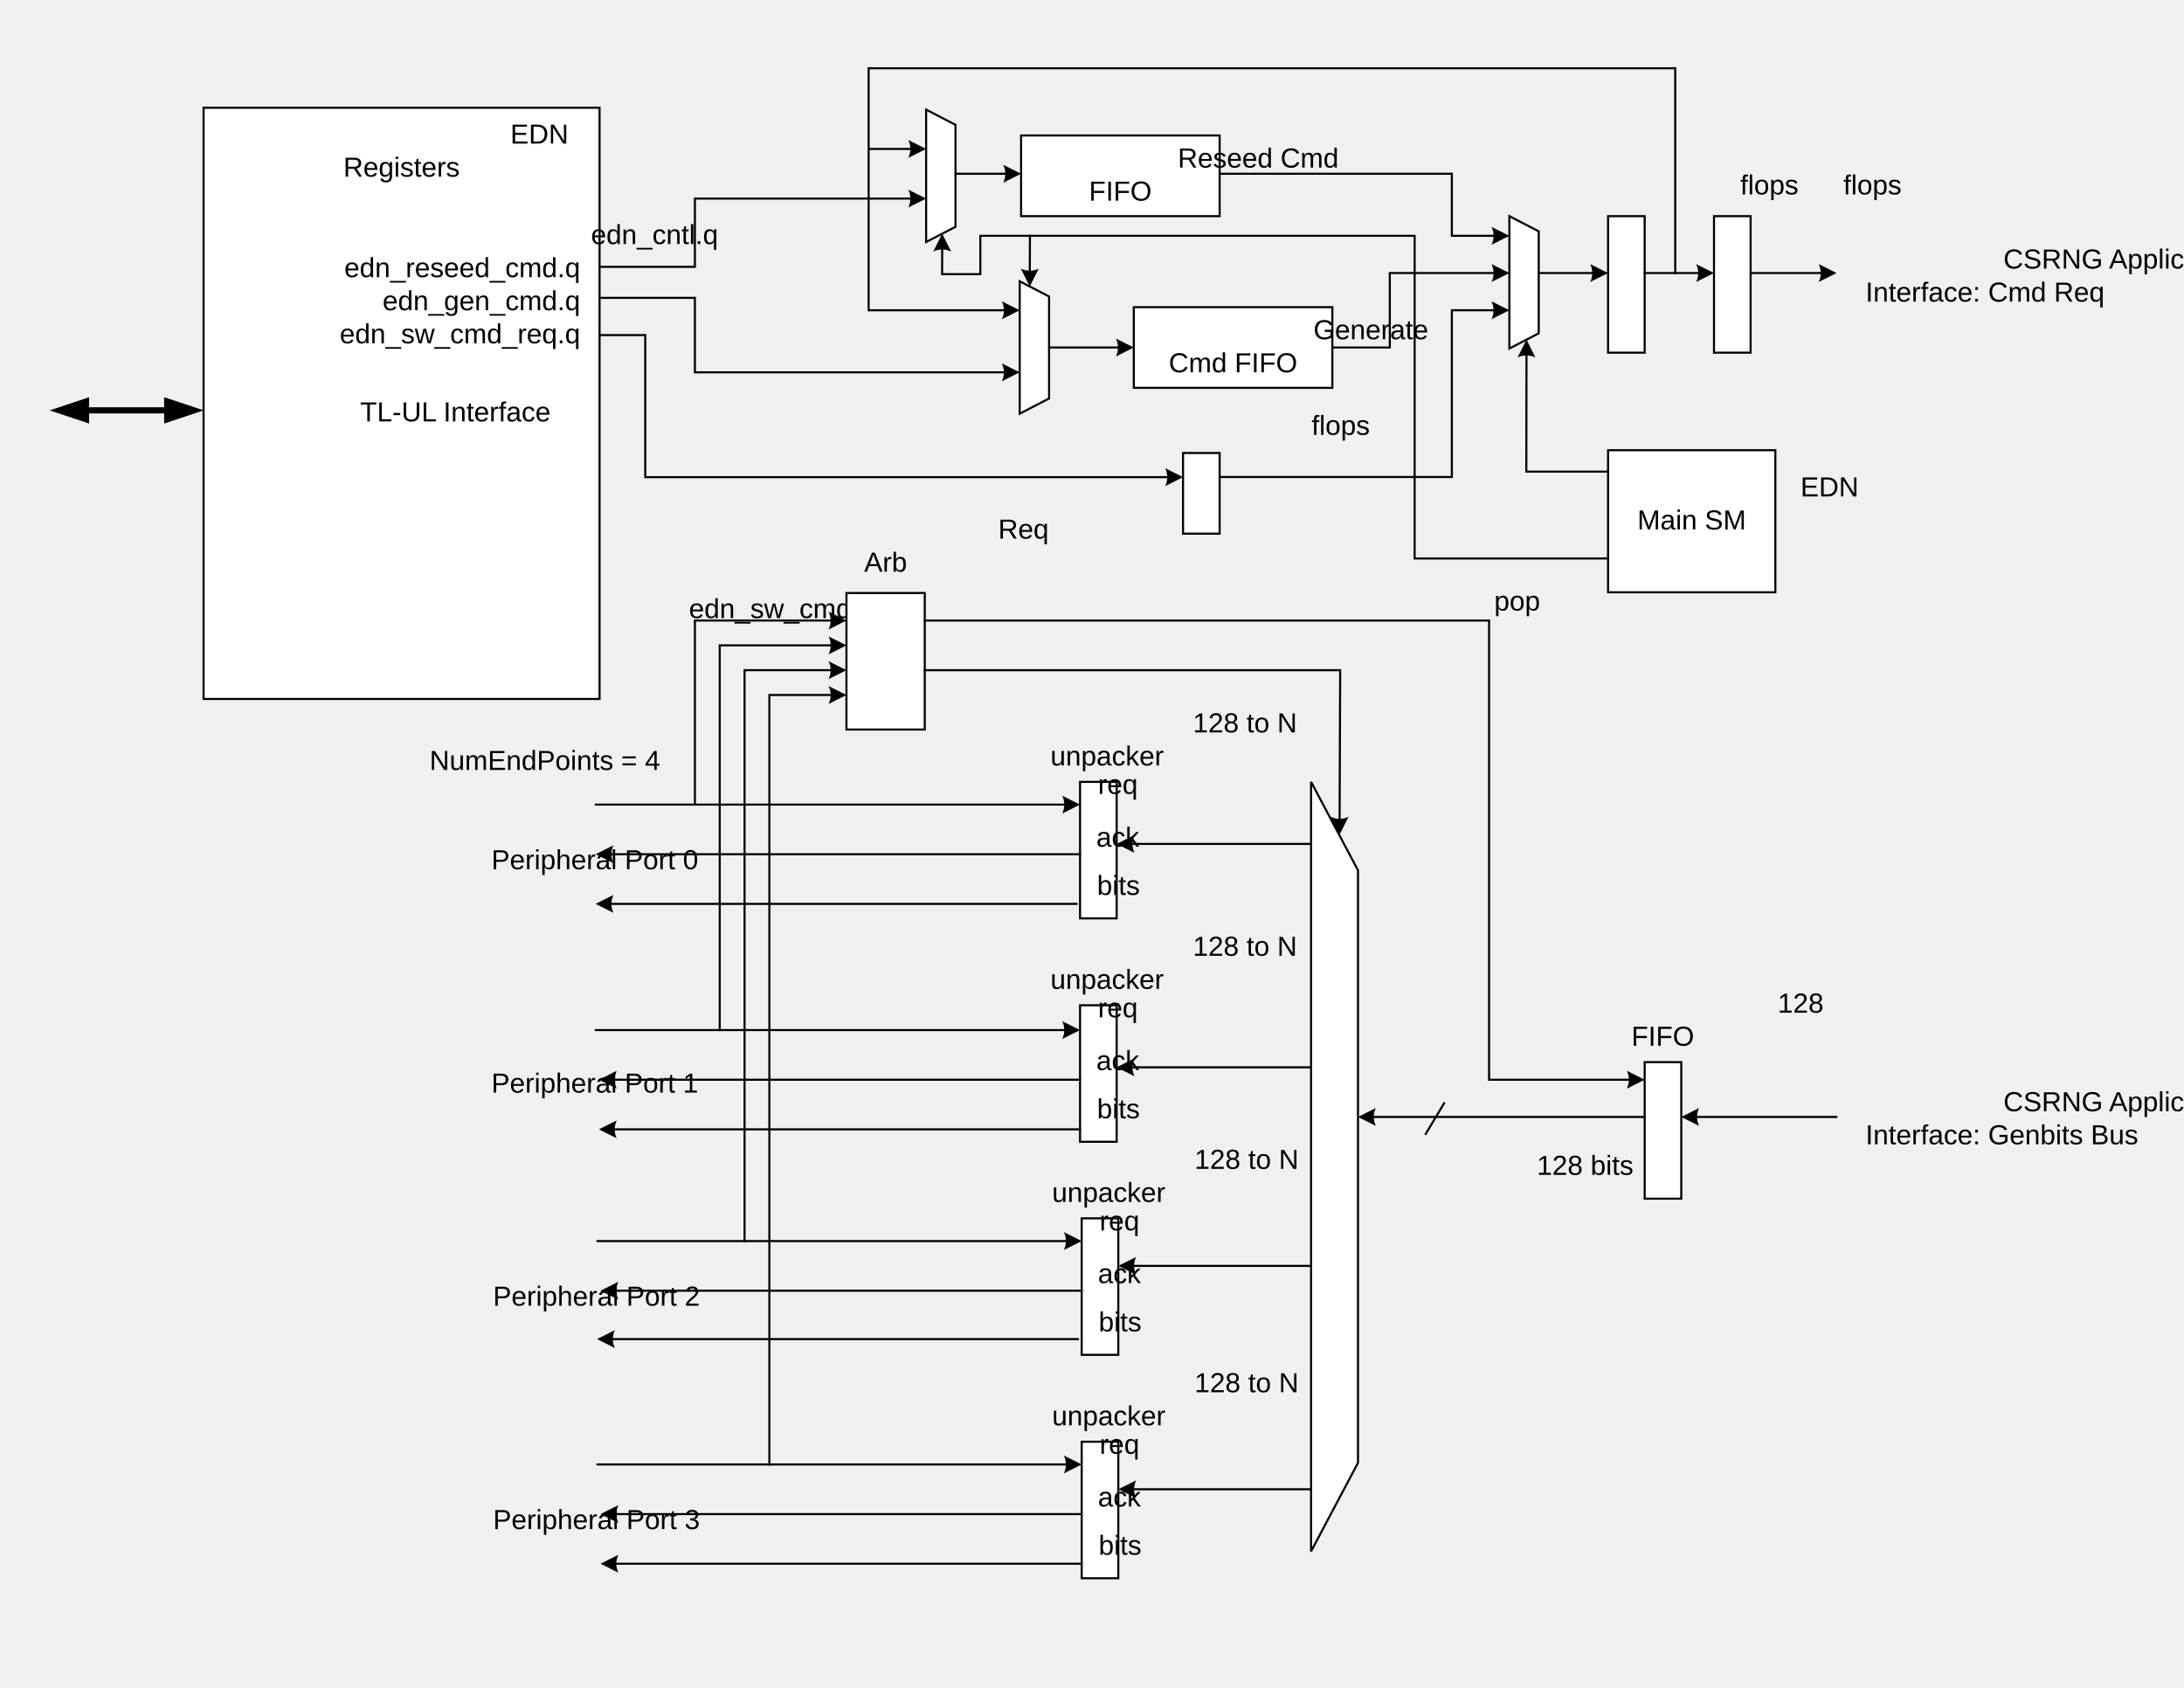
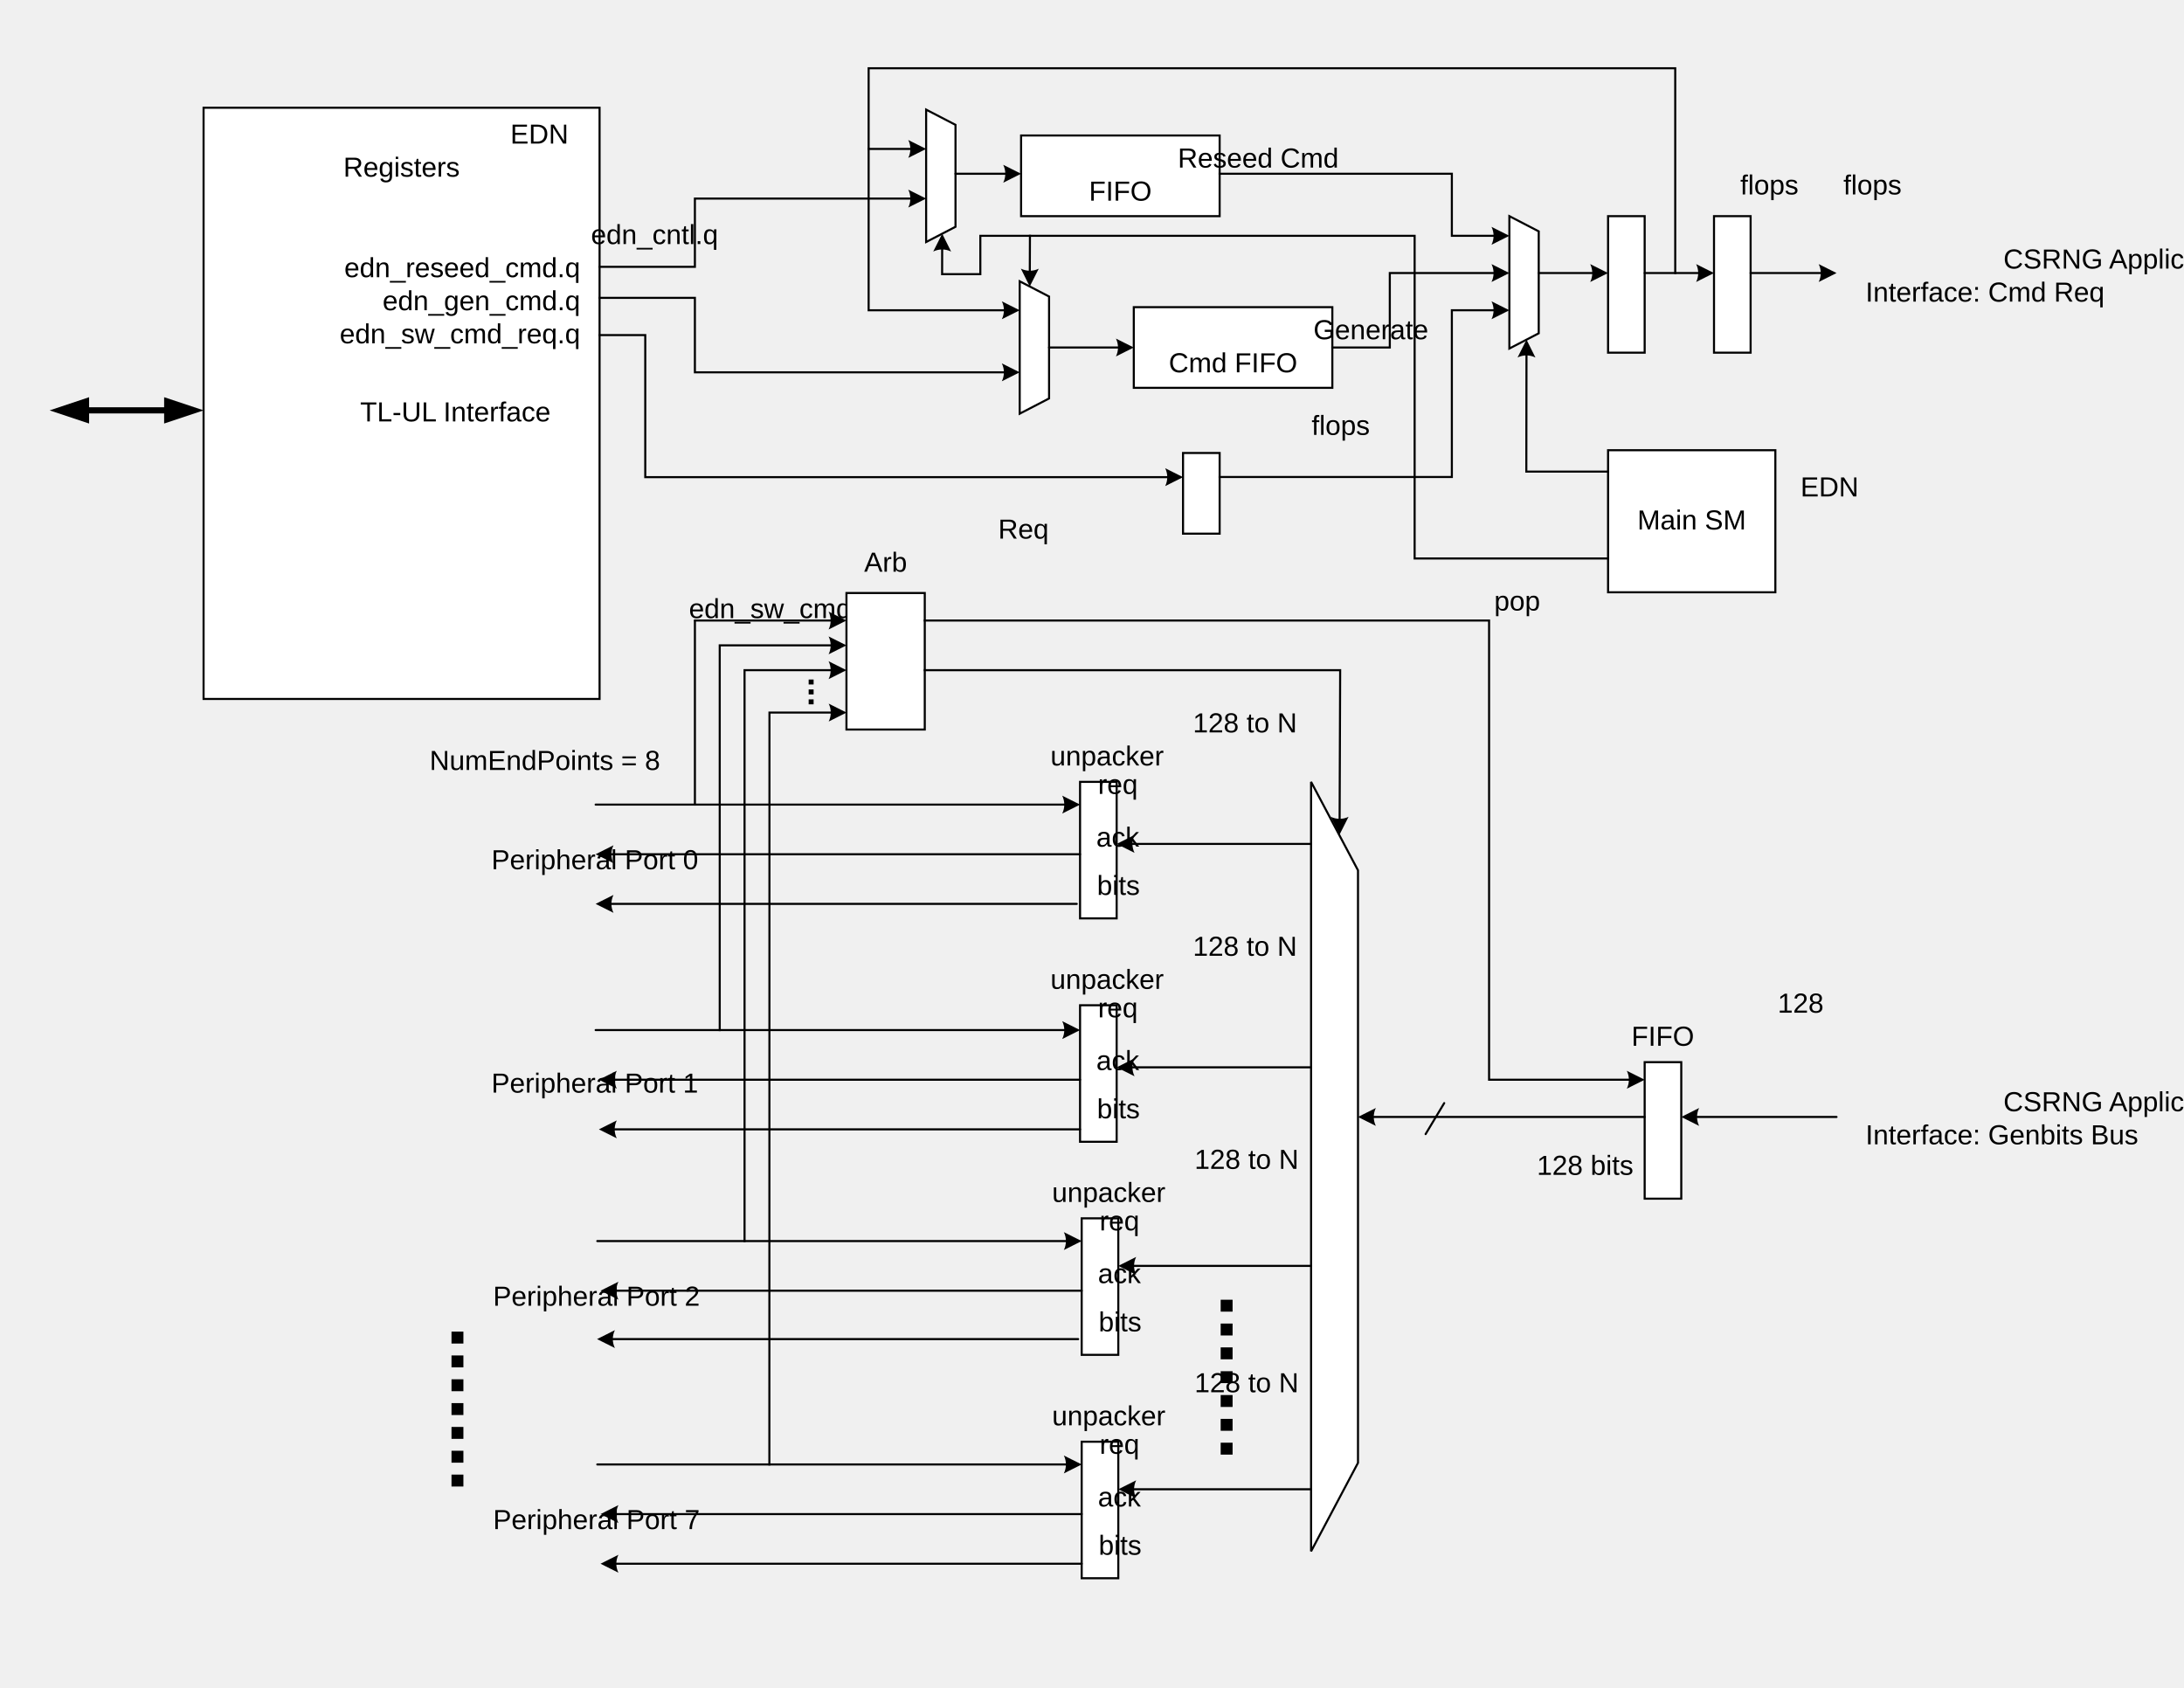
- <svg xmlns="http://www.w3.org/2000/svg" xmlns:ns1="http://schemas.microsoft.com/visio/2003/SVGExtensions/" xmlns:xlink="http://www.w3.org/1999/xlink" width="11in" height="8.5in" viewBox="0 0 792 612" xml:space="preserve" color-interpolation-filters="sRGB" class="st12">
+ <svg xmlns="http://www.w3.org/2000/svg" xmlns:ns1="http://schemas.microsoft.com/visio/2003/SVGExtensions/" xmlns:xlink="http://www.w3.org/1999/xlink" width="11in" height="8.5in" viewBox="0 0 792 612" xml:space="preserve" color-interpolation-filters="sRGB" class="st12" version="1.1" id="svg675">
  <ns1:documentProperties ns1:langID="1033" ns1:viewMarkup="false">
    <ns1:userDefs>
      <ns1:ud ns1:nameU="msvSubprocessMaster" ns1:prompt="" ns1:val="VT4(Rectangle)" />
      <ns1:ud ns1:nameU="msvNoAutoConnect" ns1:val="VT0(1):26" />
    </ns1:userDefs>
  </ns1:documentProperties>
-   <style type="text/css">
+   <style type="text/css" id="style2">
	
		.st1 {fill:#ffffff;stroke:#000000;stroke-width:0.75}
		.st2 {fill:#000000;font-family:Arial;font-size:0.833em}
		.st3 {font-size:1em}
		.st4 {fill:none;stroke:none;stroke-width:0.75}
		.st5 {marker-end:url(#mrkr13-21);marker-start:url(#mrkr13-19);stroke:#000000;stroke-linecap:round;stroke-linejoin:round;stroke-width:2.25}
		.st6 {fill:#000000;fill-opacity:1;stroke:#000000;stroke-opacity:1;stroke-width:0.472}
		.st7 {fill:none;stroke:none;stroke-width:0.25}
		.st8 {marker-end:url(#mrkr5-59);stroke:#000000;stroke-linecap:round;stroke-linejoin:round;stroke-width:0.75}
		.st9 {fill:#000000;fill-opacity:1;stroke:#000000;stroke-opacity:1;stroke-width:0.229}
		.st10 {marker-end:url(#mrkr5-59);stroke:#000000;stroke-width:0.75}
		.st11 {stroke:#000000;stroke-linecap:round;stroke-linejoin:round;stroke-width:0.75}
		.st12 {fill:none;fill-rule:evenodd;font-size:12px;overflow:visible;stroke-linecap:square;stroke-miterlimit:3}
	
	</style>
  <defs id="Markers">
    <g id="lend13">
-       <path d="M 3 1 L 0 0 L 3 -1 L 3 1 " style="stroke:none" />
+       <path d="M 3 1 L 0 0 L 3 -1 L 3 1 " style="stroke:none" id="path4" />
    </g>
    <marker id="mrkr13-19" class="st6" ns1:arrowType="13" ns1:arrowSize="2" ns1:setback="6.2" refX="6.2" orient="auto" markerUnits="strokeWidth" overflow="visible">
-       <use xlink:href="#lend13" transform="scale(2.12) " />
+       <use xlink:href="#lend13" transform="scale(2.12) " id="use7" />
    </marker>
    <marker id="mrkr13-21" class="st6" ns1:arrowType="13" ns1:arrowSize="2" ns1:setback="6.36" refX="-6.36" orient="auto" markerUnits="strokeWidth" overflow="visible">
-       <use xlink:href="#lend13" transform="scale(-2.12,-2.12) " />
+       <use xlink:href="#lend13" transform="scale(-2.12,-2.12) " id="use10" />
    </marker>
    <g id="lend5">
-       <path d="M 2 1 L 0 0 L 1.981 -0.993 C 1.672 -0.365 1.673 0.373 1.985 1 " style="stroke:none" />
+       <path d="M 2 1 L 0 0 L 1.981 -0.993 C 1.672 -0.365 1.673 0.373 1.985 1 " style="stroke:none" id="path13" />
    </g>
    <marker id="mrkr5-59" class="st9" ns1:arrowType="5" ns1:arrowSize="2" ns1:setback="7.63" refX="-7.63" orient="auto" markerUnits="strokeWidth" overflow="visible">
-       <use xlink:href="#lend5" transform="scale(-4.36,-4.36) " />
+       <use xlink:href="#lend5" transform="scale(-4.36)" id="use16" />
+     </marker>
+     <marker id="mrkr5-59-3" class="st9" ns1:arrowType="5" ns1:arrowSize="2" ns1:setback="7.63" refX="-7.63" orient="auto" markerUnits="strokeWidth" overflow="visible">
+       <use xlink:href="#lend5" transform="scale(-4.36)" id="use16-6" />
    </marker>
  </defs>
-   <g ns1:mID="0" ns1:index="1" ns1:groupContext="foregroundPage">
+   <g ns1:mID="0" ns1:index="1" ns1:groupContext="foregroundPage" id="g673">
    <ns1:userDefs>
      <ns1:ud ns1:nameU="msvThemeOrder" ns1:val="VT0(0):26" />
    </ns1:userDefs>
    <ns1:pageProperties ns1:drawingScale="1" ns1:pageScale="1" ns1:drawingUnits="0" ns1:shadowOffsetX="9" ns1:shadowOffsetY="-9" />
    <ns1:layer ns1:name="Flowchart" ns1:index="0" />
    <g id="shape480-1" ns1:mID="480" ns1:groupContext="shape" transform="translate(73.8258,-358.564)">
      <ns1:textBlock ns1:margins="rect(4,4,4,4)" ns1:verticalAlign="0" />
      <ns1:textRect cx="71.8" cy="504.814" width="143.6" height="214.373" />
-       <rect x="0" y="397.627" width="143.6" height="214.373" class="st1" />
-       <text x="61.24" y="410.63" class="st2" ns1:langID="1033">
+       <rect x="0" y="397.627" width="143.6" height="214.373" class="st1" id="rect26" />
+       <text x="61.24" y="410.63" class="st2" ns1:langID="1033" id="text30">
        <ns1:paragraph ns1:horizAlign="1" />
        <ns1:tabList />EDN<ns1:newlineChar />
-         <tspan x="50.68" dy="1.2em" class="st3">Registers</tspan>
+         <tspan x="50.68" dy="1.2em" class="st3" id="tspan28">Registers</tspan>
      </text>
    </g>
    <g id="shape484-5" ns1:mID="484" ns1:groupContext="shape" transform="translate(118.18,-325.627)">
      <ns1:textBlock ns1:margins="rect(4,4,4,4)" ns1:verticalAlign="0" />
-       <rect x="0" y="551.545" width="99.246" height="60.455" class="st4" />
+       <rect x="0" y="551.545" width="99.246" height="60.455" class="st4" id="rect35" />
    </g>
    <g id="shape490-7" ns1:mID="490" ns1:groupContext="shape" transform="translate(96.0373,-454.907)">
      <ns1:textBlock ns1:margins="rect(4,4,4,4)" />
      <ns1:textRect cx="59.213" cy="558.407" width="118.43" height="107.186" />
-       <rect x="0" y="504.814" width="118.425" height="107.186" class="st4" />
-       <text x="68.28" y="543.41" class="st2" ns1:langID="1033">
+       <rect x="0" y="504.814" width="118.425" height="107.186" class="st4" id="rect42" />
+       <text x="68.28" y="543.41" class="st2" ns1:langID="1033" id="text50">
        <ns1:paragraph ns1:horizAlign="2" />
        <ns1:tabList />edn_cntl.q<ns1:newlineChar />
-         <tspan x="28.81" dy="1.2em" class="st3">edn_reseed_cmd.q<ns1:newlineChar />
+         <tspan x="28.81" dy="1.2em" class="st3" id="tspan44">edn_reseed_cmd.q<ns1:newlineChar />
        </tspan>
-         <tspan x="42.7" dy="1.2em" class="st3">edn_gen_cmd.q<ns1:newlineChar />
+         <tspan x="42.7" dy="1.2em" class="st3" id="tspan46">edn_gen_cmd.q<ns1:newlineChar />
        </tspan>
-         <tspan x="24.37" dy="1.2em" class="st3"> </tspan>edn_sw_cmd_req.q</text>
+         <tspan x="24.37" dy="1.2em" class="st3" id="tspan48"> </tspan>edn_sw_cmd_req.q</text>
    </g>
    <g id="shape491-13" ns1:mID="491" ns1:groupContext="shape" transform="translate(18,-463.205)">
-       <path d="M13.95 612 L14.31 612 L41.52 612" class="st5" />
+       <path d="M13.95 612 L14.31 612 L41.52 612" class="st5" id="path55" />
    </g>
    <g id="shape492-22" ns1:mID="492" ns1:groupContext="shape" transform="translate(73.8258,-411.75)">
      <ns1:textBlock ns1:margins="rect(4,4,4,4)" ns1:verticalAlign="0" />
      <ns1:textRect cx="49.623" cy="581.772" width="99.25" height="60.455" />
-       <rect x="0" y="551.545" width="99.246" height="60.455" class="st4" />
-       <text x="6.78" y="564.55" class="st2" ns1:langID="1033">
+       <rect x="0" y="551.545" width="99.246" height="60.455" class="st4" id="rect62" />
+       <text x="6.78" y="564.55" class="st2" ns1:langID="1033" id="text64">
        <ns1:paragraph />
        <ns1:tabList />TL-UL Interface<ns1:newlineChar />
      </text>
    </g>
    <g id="shape589-25" ns1:mID="589" ns1:groupContext="shape" transform="translate(78.0373,-363.375)">
      <ns1:textBlock ns1:margins="rect(4,4,4,4)" ns1:verticalAlign="0" />
      <ns1:textRect cx="68.213" cy="587.25" width="136.43" height="49.5" />
-       <rect x="0" y="562.5" width="136.425" height="49.5" class="st4" />
-       <text x="46.82" y="587.5" class="st2" ns1:langID="1033">
+       <rect x="0" y="562.5" width="136.425" height="49.5" class="st4" id="rect71" />
+       <text x="46.82" y="587.5" class="st2" ns1:langID="1033" id="text73">
        <ns1:paragraph ns1:horizAlign="2" />
        <ns1:tabList />
        <ns1:space />
        <ns1:space />
        <ns1:newlineChar />edn_sw_cmd_sts.d  </text>
    </g>
    <g id="shape591-28" ns1:mID="591" ns1:groupContext="shape" transform="translate(230.625,-511.373)">
			</g>
    <g id="shape769-29" ns1:mID="769" ns1:groupContext="shape" transform="translate(90.3555,-284.18)">
      <ns1:textBlock ns1:margins="rect(4,4,4,4)" ns1:verticalAlign="0" />
      <ns1:textRect cx="58.445" cy="599.18" width="116.9" height="25.64" />
-       <rect x="0" y="586.36" width="116.89" height="25.64" class="st7" />
-       <text x="37.85" y="599.36" class="st2" ns1:langID="1033">
+       <rect x="0" y="586.36" width="116.89" height="25.64" class="st7" id="rect83" />
+       <text x="37.85" y="599.36" class="st2" ns1:langID="1033" id="text85">
        <ns1:paragraph ns1:horizAlign="2" />
        <ns1:tabList />Peripheral Port 0</text>
    </g>
    <g id="shape957-32" ns1:mID="957" ns1:groupContext="shape" transform="translate(391.668,-279)">
-       <rect x="0" y="562.5" width="13.273" height="49.5" class="st1" />
+       <rect x="0" y="562.5" width="13.273" height="49.5" class="st1" id="rect90" />
    </g>
    <g id="shape958-34" ns1:mID="958" ns1:groupContext="shape" transform="translate(374.094,-330.617)">
      <ns1:textBlock ns1:margins="rect(4,4,4,4)" />
      <ns1:textRect cx="27.391" cy="599.18" width="54.79" height="25.64" />
-       <rect x="0" y="586.36" width="54.782" height="25.64" class="st4" />
-       <text x="8.49" y="596.18" class="st2" ns1:langID="1033">
+       <rect x="0" y="586.36" width="54.782" height="25.64" class="st4" id="rect97" />
+       <text x="8.49" y="596.18" class="st2" ns1:langID="1033" id="text101">
        <ns1:paragraph ns1:horizAlign="1" />
        <ns1:tabList />128 to N <ns1:newlineChar />
-         <tspan x="6.82" dy="1.2em" class="st3">unpacker</tspan>
+         <tspan x="6.82" dy="1.2em" class="st3" id="tspan99">unpacker</tspan>
      </text>
    </g>
    <g id="shape1019-38" ns1:mID="1019" ns1:groupContext="shape" transform="translate(306.956,-347.478)">
-       <rect x="0" y="562.5" width="28.399" height="49.5" class="st1" />
+       <rect x="0" y="562.5" width="28.399" height="49.5" class="st1" id="rect106" />
    </g>
    <g id="shape1020-40" ns1:mID="1020" ns1:groupContext="shape" transform="translate(297,-400.882)">
      <ns1:textBlock ns1:margins="rect(4,4,4,4)" />
      <ns1:textRect cx="24.156" cy="599.18" width="48.32" height="25.64" />
-       <rect x="0" y="586.36" width="48.312" height="25.64" class="st4" />
-       <text x="14.98" y="596.18" class="st2" ns1:langID="1033">
+       <rect x="0" y="586.36" width="48.312" height="25.64" class="st4" id="rect113" />
+       <text x="14.98" y="596.18" class="st2" ns1:langID="1033" id="text117">
        <ns1:paragraph ns1:horizAlign="1" />
        <ns1:tabList />Req <ns1:newlineChar />
-         <tspan x="16.38" dy="1.2em" class="st3">Arb</tspan>
+         <tspan x="16.38" dy="1.2em" class="st3" id="tspan115">Arb</tspan>
      </text>
    </g>
    <g id="shape1023-44" ns1:mID="1023" ns1:groupContext="shape" transform="translate(583.145,-397.244)">
      <ns1:textBlock ns1:margins="rect(4,4,4,4)" />
      <ns1:textRect cx="30.332" cy="586.244" width="60.67" height="51.511" />
-       <rect x="0" y="560.489" width="60.665" height="51.511" class="st1" />
-       <text x="19.78" y="577.24" class="st2" ns1:langID="1033">
+       <rect x="0" y="560.489" width="60.665" height="51.511" class="st1" id="rect124" />
+       <text x="19.78" y="577.24" class="st2" ns1:langID="1033" id="text128">
        <ns1:paragraph ns1:horizAlign="1" />
        <ns1:tabList />EDN <ns1:newlineChar />
-         <tspan x="10.61" dy="1.2em" class="st3">Main SM</tspan>
+         <tspan x="10.61" dy="1.2em" class="st3" id="tspan126">Main SM</tspan>
        <ns1:newlineChar />
      </text>
    </g>
    <g id="shape1027-48" ns1:mID="1027" ns1:groupContext="shape" transform="translate(370.287,-533.623)">
      <ns1:textBlock ns1:margins="rect(4,4,4,4)" />
      <ns1:textRect cx="36" cy="597.375" width="72" height="29.25" />
-       <rect x="0" y="582.75" width="72" height="29.25" class="st1" />
-       <text x="6.82" y="594.38" class="st2" ns1:langID="1033">
-         <ns1:paragraph ns1:horizAlign="1" />
-         <ns1:tabList />Reseed Cmd <tspan x="24.61" dy="1.2em" class="st3">FIFO</tspan>
+       <rect x="0" y="582.75" width="72" height="29.25" class="st1" id="rect135" />
+       <text x="6.82" y="594.38" class="st2" ns1:langID="1033" id="text139">
+         <ns1:paragraph ns1:horizAlign="1" />
+         <ns1:tabList />Reseed Cmd <tspan x="24.61" dy="1.2em" class="st3" id="tspan137">FIFO</tspan>
      </text>
    </g>
    <g id="shape1109-52" ns1:mID="1109" ns1:groupContext="shape" transform="translate(475.448,-49.5)">
-       <path d="M0 579.92 L0 612 L17.01 579.92 L17.01 365.08 L0 333 L0 365.08 L0 579.92 Z" class="st1" />
+       <path d="M0 579.92 L0 612 L17.01 579.92 L17.01 365.08 L0 333 L0 365.08 L0 579.92 Z" class="st1" id="path144" />
    </g>
    <g id="shape1112-54" ns1:mID="1112" ns1:groupContext="shape" transform="translate(216,-320.258)">
-       <path d="M0 612 L169.95 612" class="st8" />
+       <path d="M0 612 L169.95 612" class="st8" id="path149" />
    </g>
    <g id="shape1113-60" ns1:mID="1113" ns1:groupContext="shape" transform="translate(391.668,921.742) rotate(180)">
-       <path d="M0 612 L169.95 612" class="st8" />
+       <path d="M0 612 L169.95 612" class="st8" id="path154" />
    </g>
    <g id="shape1114-65" ns1:mID="1114" ns1:groupContext="shape" transform="translate(390.48,939.742) rotate(180)">
-       <path d="M0 612 L168.76 612" class="st8" />
+       <path d="M0 612 L168.76 612" class="st8" id="path159" />
    </g>
    <g id="shape1115-70" ns1:mID="1115" ns1:groupContext="shape" transform="translate(341.195,-320.488)">
      <ns1:textBlock ns1:margins="rect(4,4,4,4)" />
      <ns1:textRect cx="14.2" cy="605.365" width="28.4" height="13.27" />
-       <rect x="0" y="598.73" width="28.399" height="13.27" class="st4" />
-       <text x="6.97" y="608.36" class="st2" ns1:langID="1033">
+       <rect x="0" y="598.73" width="28.399" height="13.27" class="st4" id="rect166" />
+       <text x="6.97" y="608.36" class="st2" ns1:langID="1033" id="text168">
        <ns1:paragraph ns1:horizAlign="1" />
        <ns1:tabList />req</text>
    </g>
    <g id="shape1116-73" ns1:mID="1116" ns1:groupContext="shape" transform="translate(341.144,-301.373)">
      <ns1:textBlock ns1:margins="rect(4,4,4,4)" />
      <ns1:textRect cx="14.2" cy="605.365" width="28.4" height="13.27" />
-       <rect x="0" y="598.73" width="28.399" height="13.27" class="st4" />
-       <text x="6.42" y="608.36" class="st2" ns1:langID="1033">
+       <rect x="0" y="598.73" width="28.399" height="13.27" class="st4" id="rect175" />
+       <text x="6.42" y="608.36" class="st2" ns1:langID="1033" id="text177">
        <ns1:paragraph ns1:horizAlign="1" />
        <ns1:tabList />ack</text>
    </g>
    <g id="shape1117-76" ns1:mID="1117" ns1:groupContext="shape" transform="translate(341.394,-283.873)">
      <ns1:textBlock ns1:margins="rect(4,4,4,4)" />
      <ns1:textRect cx="14.2" cy="605.365" width="28.4" height="13.27" />
-       <rect x="0" y="598.73" width="28.399" height="13.27" class="st4" />
-       <text x="6.42" y="608.36" class="st2" ns1:langID="1033">
+       <rect x="0" y="598.73" width="28.399" height="13.27" class="st4" id="rect184" />
+       <text x="6.42" y="608.36" class="st2" ns1:langID="1033" id="text186">
        <ns1:paragraph ns1:horizAlign="1" />
        <ns1:tabList />bits</text>
    </g>
    <g id="shape1118-79" ns1:mID="1118" ns1:groupContext="shape" transform="translate(102.182,-203.18)">
      <ns1:textBlock ns1:margins="rect(4,4,4,4)" ns1:verticalAlign="0" />
      <ns1:textRect cx="52.532" cy="599.18" width="105.07" height="25.64" />
-       <rect x="0" y="586.36" width="105.063" height="25.64" class="st7" />
-       <text x="26.02" y="599.36" class="st2" ns1:langID="1033">
+       <rect x="0" y="586.36" width="105.063" height="25.64" class="st7" id="rect193" />
+       <text x="26.02" y="599.36" class="st2" ns1:langID="1033" id="text195">
        <ns1:paragraph ns1:horizAlign="2" />
        <ns1:tabList />Peripheral Port 1</text>
    </g>
    <g id="shape1119-82" ns1:mID="1119" ns1:groupContext="shape" transform="translate(391.668,-198)">
-       <rect x="0" y="562.5" width="13.273" height="49.5" class="st1" />
+       <rect x="0" y="562.5" width="13.273" height="49.5" class="st1" id="rect200" />
    </g>
    <g id="shape1120-84" ns1:mID="1120" ns1:groupContext="shape" transform="translate(374.094,-249.617)">
      <ns1:textBlock ns1:margins="rect(4,4,4,4)" />
      <ns1:textRect cx="27.391" cy="599.18" width="54.79" height="25.64" />
-       <rect x="0" y="586.36" width="54.782" height="25.64" class="st4" />
-       <text x="8.49" y="596.18" class="st2" ns1:langID="1033">
+       <rect x="0" y="586.36" width="54.782" height="25.64" class="st4" id="rect207" />
+       <text x="8.49" y="596.18" class="st2" ns1:langID="1033" id="text211">
        <ns1:paragraph ns1:horizAlign="1" />
        <ns1:tabList />128 to N <ns1:newlineChar />
-         <tspan x="6.82" dy="1.2em" class="st3">unpacker</tspan>
+         <tspan x="6.82" dy="1.2em" class="st3" id="tspan209">unpacker</tspan>
      </text>
    </g>
    <g id="shape1124-88" ns1:mID="1124" ns1:groupContext="shape" transform="translate(341.195,-239.488)">
      <ns1:textBlock ns1:margins="rect(4,4,4,4)" />
      <ns1:textRect cx="14.2" cy="605.365" width="28.4" height="13.27" />
-       <rect x="0" y="598.73" width="28.399" height="13.27" class="st4" />
-       <text x="6.97" y="608.36" class="st2" ns1:langID="1033">
+       <rect x="0" y="598.73" width="28.399" height="13.27" class="st4" id="rect218" />
+       <text x="6.97" y="608.36" class="st2" ns1:langID="1033" id="text220">
        <ns1:paragraph ns1:horizAlign="1" />
        <ns1:tabList />req</text>
    </g>
    <g id="shape1125-91" ns1:mID="1125" ns1:groupContext="shape" transform="translate(341.144,-220.373)">
      <ns1:textBlock ns1:margins="rect(4,4,4,4)" />
      <ns1:textRect cx="14.2" cy="605.365" width="28.4" height="13.27" />
-       <rect x="0" y="598.73" width="28.399" height="13.27" class="st4" />
-       <text x="6.42" y="608.36" class="st2" ns1:langID="1033">
+       <rect x="0" y="598.73" width="28.399" height="13.27" class="st4" id="rect227" />
+       <text x="6.42" y="608.36" class="st2" ns1:langID="1033" id="text229">
        <ns1:paragraph ns1:horizAlign="1" />
        <ns1:tabList />ack</text>
    </g>
    <g id="shape1126-94" ns1:mID="1126" ns1:groupContext="shape" transform="translate(341.394,-202.873)">
      <ns1:textBlock ns1:margins="rect(4,4,4,4)" />
      <ns1:textRect cx="14.2" cy="605.365" width="28.4" height="13.27" />
-       <rect x="0" y="598.73" width="28.399" height="13.27" class="st4" />
-       <text x="6.42" y="608.36" class="st2" ns1:langID="1033">
+       <rect x="0" y="598.73" width="28.399" height="13.27" class="st4" id="rect236" />
+       <text x="6.42" y="608.36" class="st2" ns1:langID="1033" id="text238">
        <ns1:paragraph ns1:horizAlign="1" />
        <ns1:tabList />bits</text>
    </g>
    <g id="shape1127-97" ns1:mID="1127" ns1:groupContext="shape" transform="translate(102.777,-125.922)">
      <ns1:textBlock ns1:margins="rect(4,4,4,4)" ns1:verticalAlign="0" />
      <ns1:textRect cx="52.532" cy="599.18" width="105.07" height="25.64" />
-       <rect x="0" y="586.36" width="105.063" height="25.64" class="st7" />
-       <text x="26.02" y="599.36" class="st2" ns1:langID="1033">
+       <rect x="0" y="586.36" width="105.063" height="25.64" class="st7" id="rect245" />
+       <text x="26.02" y="599.36" class="st2" ns1:langID="1033" id="text247">
        <ns1:paragraph ns1:horizAlign="2" />
        <ns1:tabList />Peripheral Port 2</text>
    </g>
    <g id="shape1128-100" ns1:mID="1128" ns1:groupContext="shape" transform="translate(392.262,-120.742)">
-       <rect x="0" y="562.5" width="13.273" height="49.5" class="st1" />
+       <rect x="0" y="562.5" width="13.273" height="49.5" class="st1" id="rect252" />
    </g>
    <g id="shape1129-102" ns1:mID="1129" ns1:groupContext="shape" transform="translate(374.688,-172.36)">
      <ns1:textBlock ns1:margins="rect(4,4,4,4)" />
      <ns1:textRect cx="27.391" cy="599.18" width="54.79" height="25.64" />
-       <rect x="0" y="586.36" width="54.782" height="25.64" class="st4" />
-       <text x="8.49" y="596.18" class="st2" ns1:langID="1033">
+       <rect x="0" y="586.36" width="54.782" height="25.64" class="st4" id="rect259" />
+       <text x="8.49" y="596.18" class="st2" ns1:langID="1033" id="text263">
        <ns1:paragraph ns1:horizAlign="1" />
        <ns1:tabList />128 to N <ns1:newlineChar />
-         <tspan x="6.82" dy="1.2em" class="st3">unpacker</tspan>
+         <tspan x="6.82" dy="1.2em" class="st3" id="tspan261">unpacker</tspan>
      </text>
    </g>
    <g id="shape1133-106" ns1:mID="1133" ns1:groupContext="shape" transform="translate(341.789,-162.23)">
      <ns1:textBlock ns1:margins="rect(4,4,4,4)" />
      <ns1:textRect cx="14.2" cy="605.365" width="28.4" height="13.27" />
-       <rect x="0" y="598.73" width="28.399" height="13.27" class="st4" />
-       <text x="6.97" y="608.36" class="st2" ns1:langID="1033">
+       <rect x="0" y="598.73" width="28.399" height="13.27" class="st4" id="rect270" />
+       <text x="6.97" y="608.36" class="st2" ns1:langID="1033" id="text272">
        <ns1:paragraph ns1:horizAlign="1" />
        <ns1:tabList />req</text>
    </g>
    <g id="shape1134-109" ns1:mID="1134" ns1:groupContext="shape" transform="translate(341.739,-143.115)">
      <ns1:textBlock ns1:margins="rect(4,4,4,4)" />
      <ns1:textRect cx="14.2" cy="605.365" width="28.4" height="13.27" />
-       <rect x="0" y="598.73" width="28.399" height="13.27" class="st4" />
-       <text x="6.42" y="608.36" class="st2" ns1:langID="1033">
+       <rect x="0" y="598.73" width="28.399" height="13.27" class="st4" id="rect279" />
+       <text x="6.42" y="608.36" class="st2" ns1:langID="1033" id="text281">
        <ns1:paragraph ns1:horizAlign="1" />
        <ns1:tabList />ack</text>
    </g>
    <g id="shape1135-112" ns1:mID="1135" ns1:groupContext="shape" transform="translate(341.989,-125.615)">
      <ns1:textBlock ns1:margins="rect(4,4,4,4)" />
      <ns1:textRect cx="14.2" cy="605.365" width="28.4" height="13.27" />
-       <rect x="0" y="598.73" width="28.399" height="13.27" class="st4" />
-       <text x="6.42" y="608.36" class="st2" ns1:langID="1033">
+       <rect x="0" y="598.73" width="28.399" height="13.27" class="st4" id="rect288" />
+       <text x="6.42" y="608.36" class="st2" ns1:langID="1033" id="text290">
        <ns1:paragraph ns1:horizAlign="1" />
        <ns1:tabList />bits</text>
    </g>
    <g id="shape1136-115" ns1:mID="1136" ns1:groupContext="shape" transform="translate(90.9497,-44.9224)">
      <ns1:textBlock ns1:margins="rect(4,4,4,4)" ns1:verticalAlign="0" />
      <ns1:textRect cx="58.445" cy="599.18" width="116.9" height="25.64" />
-       <rect x="0" y="586.36" width="116.89" height="25.64" class="st7" />
-       <text x="37.85" y="599.36" class="st2" ns1:langID="1033">
-         <ns1:paragraph ns1:horizAlign="2" />
-         <ns1:tabList />Peripheral Port 3</text>
+       <rect x="0" y="586.36" width="116.89" height="25.64" class="st7" id="rect297" />
+       <text x="37.85" y="599.36" class="st2" ns1:langID="1033" id="text299">
+         <ns1:paragraph ns1:horizAlign="2" />
+         <ns1:tabList />Peripheral Port 7</text>
    </g>
    <g id="shape1137-118" ns1:mID="1137" ns1:groupContext="shape" transform="translate(392.262,-39.7424)">
-       <rect x="0" y="562.5" width="13.273" height="49.5" class="st1" />
+       <rect x="0" y="562.5" width="13.273" height="49.5" class="st1" id="rect304" />
    </g>
    <g id="shape1138-120" ns1:mID="1138" ns1:groupContext="shape" transform="translate(374.688,-91.3599)">
      <ns1:textBlock ns1:margins="rect(4,4,4,4)" />
      <ns1:textRect cx="27.391" cy="599.18" width="54.79" height="25.64" />
-       <rect x="0" y="586.36" width="54.782" height="25.64" class="st4" />
-       <text x="8.49" y="596.18" class="st2" ns1:langID="1033">
+       <rect x="0" y="586.36" width="54.782" height="25.64" class="st4" id="rect311" />
+       <text x="8.49" y="596.18" class="st2" ns1:langID="1033" id="text315">
        <ns1:paragraph ns1:horizAlign="1" />
        <ns1:tabList />128 to N <ns1:newlineChar />
-         <tspan x="6.82" dy="1.2em" class="st3">unpacker</tspan>
+         <tspan x="6.82" dy="1.2em" class="st3" id="tspan313">unpacker</tspan>
      </text>
    </g>
    <g id="shape1142-124" ns1:mID="1142" ns1:groupContext="shape" transform="translate(341.789,-81.23)">
      <ns1:textBlock ns1:margins="rect(4,4,4,4)" />
      <ns1:textRect cx="14.2" cy="605.365" width="28.4" height="13.27" />
-       <rect x="0" y="598.73" width="28.399" height="13.27" class="st4" />
-       <text x="6.97" y="608.36" class="st2" ns1:langID="1033">
+       <rect x="0" y="598.73" width="28.399" height="13.27" class="st4" id="rect322" />
+       <text x="6.97" y="608.36" class="st2" ns1:langID="1033" id="text324">
        <ns1:paragraph ns1:horizAlign="1" />
        <ns1:tabList />req</text>
    </g>
    <g id="shape1143-127" ns1:mID="1143" ns1:groupContext="shape" transform="translate(341.739,-62.115)">
      <ns1:textBlock ns1:margins="rect(4,4,4,4)" />
      <ns1:textRect cx="14.2" cy="605.365" width="28.4" height="13.27" />
-       <rect x="0" y="598.73" width="28.399" height="13.27" class="st4" />
-       <text x="6.42" y="608.36" class="st2" ns1:langID="1033">
+       <rect x="0" y="598.73" width="28.399" height="13.27" class="st4" id="rect331" />
+       <text x="6.42" y="608.36" class="st2" ns1:langID="1033" id="text333">
        <ns1:paragraph ns1:horizAlign="1" />
        <ns1:tabList />ack</text>
    </g>
    <g id="shape1144-130" ns1:mID="1144" ns1:groupContext="shape" transform="translate(341.989,-44.615)">
      <ns1:textBlock ns1:margins="rect(4,4,4,4)" />
      <ns1:textRect cx="14.2" cy="605.365" width="28.4" height="13.27" />
-       <rect x="0" y="598.73" width="28.399" height="13.27" class="st4" />
-       <text x="6.42" y="608.36" class="st2" ns1:langID="1033">
+       <rect x="0" y="598.73" width="28.399" height="13.27" class="st4" id="rect340" />
+       <text x="6.42" y="608.36" class="st2" ns1:langID="1033" id="text342">
        <ns1:paragraph ns1:horizAlign="1" />
        <ns1:tabList />bits</text>
    </g>
    <g id="shape1145-133" ns1:mID="1145" ns1:groupContext="shape" transform="translate(216,-238.5)">
-       <path d="M0 612 L169.95 612" class="st8" />
+       <path d="M0 612 L169.95 612" class="st8" id="path347" />
    </g>
    <g id="shape1146-138" ns1:mID="1146" ns1:groupContext="shape" transform="translate(216.594,-162)">
-       <path d="M0 612 L169.95 612" class="st8" />
+       <path d="M0 612 L169.95 612" class="st8" id="path352" />
    </g>
    <g id="shape1147-143" ns1:mID="1147" ns1:groupContext="shape" transform="translate(216.594,-81)">
-       <path d="M0 612 L169.95 612" class="st8" />
+       <path d="M0 612 L169.95 612" class="st8" id="path357" />
    </g>
    <g id="shape1148-148" ns1:mID="1148" ns1:groupContext="shape" transform="translate(391.668,1003.5) rotate(180)">
-       <path d="M0 612 L168.76 612" class="st8" />
+       <path d="M0 612 L168.76 612" class="st8" id="path362" />
    </g>
    <g id="shape1149-153" ns1:mID="1149" ns1:groupContext="shape" transform="translate(391.668,1021.5) rotate(180)">
-       <path d="M0 612 L168.76 612" class="st8" />
+       <path d="M0 612 L168.76 612" class="st8" id="path367" />
    </g>
    <g id="shape1150-158" ns1:mID="1150" ns1:groupContext="shape" transform="translate(392.262,1080) rotate(180)">
-       <path d="M0 612 L168.76 612" class="st8" />
+       <path d="M0 612 L168.76 612" class="st8" id="path372" />
    </g>
    <g id="shape1151-163" ns1:mID="1151" ns1:groupContext="shape" transform="translate(390.99,1097.55) rotate(180)">
-       <path d="M0 612 L168.76 612" class="st8" />
+       <path d="M0 612 L168.76 612" class="st8" id="path377" />
    </g>
    <g id="shape1152-168" ns1:mID="1152" ns1:groupContext="shape" transform="translate(392.262,1161) rotate(180)">
-       <path d="M0 612 L168.76 612" class="st8" />
+       <path d="M0 612 L168.76 612" class="st8" id="path382" />
    </g>
    <g id="shape1153-173" ns1:mID="1153" ns1:groupContext="shape" transform="translate(392.262,1179) rotate(180)">
-       <path d="M0 612 L168.76 612" class="st8" />
+       <path d="M0 612 L168.76 612" class="st8" id="path387" />
    </g>
    <g id="shape1155-178" ns1:mID="1155" ns1:groupContext="shape" transform="translate(261,-238.5)">
-       <path d="M0 612 L0 472.5 L40.23 472.5" class="st10" />
+       <path d="M0 612 L0 472.5 L40.23 472.5" class="st10" id="path392" />
    </g>
    <g id="shape1156-183" ns1:mID="1156" ns1:groupContext="shape" transform="translate(270,-162)">
-       <path d="M0 612 L0 405 L31.23 405" class="st10" />
+       <path d="M0 612 L0 405 L31.23 405" class="st10" id="path397" />
    </g>
    <g id="shape1157-188" ns1:mID="1157" ns1:groupContext="shape" transform="translate(279,-81)">
-       <path d="M0 612 L0 333 L22.23 333" class="st10" />
+       <path d="M 0,612 0.037,339.372 H 22.267" class="st10" id="path402" />
+     </g>
+     <g id="shape1157-188-7" ns1:mID="1157" ns1:groupContext="shape" transform="translate(279,-89.21524)">
+       <path style="fill:none;stroke:#000000;stroke-width:4.32;stroke-linecap:butt;stroke-linejoin:miter;stroke-dasharray:4.32, 4.32;stroke-dashoffset:0;stroke-opacity:1" d="m -113.112,572.053 v 57.276" id="path3816" />
+       <path style="fill:none;stroke:#000000;stroke-width:4.32;stroke-linecap:butt;stroke-linejoin:miter;stroke-dasharray:4.32, 4.32;stroke-dashoffset:0;stroke-opacity:1" d="m 165.822,560.487 v 57.276" id="path3816-5" />
+       <path style="fill:none;stroke:#000000;stroke-width:1.8;stroke-linecap:butt;stroke-linejoin:miter;stroke-dasharray:1.8, 1.8;stroke-dashoffset:1.98;stroke-opacity:1" d="m 15.149,333.982 v 11.669" id="path3816-6" />
    </g>
    <g id="shape1158-193" ns1:mID="1158" ns1:groupContext="shape" transform="translate(596.418,-177.371)">
-       <rect x="0" y="562.5" width="13.273" height="49.5" class="st1" />
+       <rect x="0" y="562.5" width="13.273" height="49.5" class="st1" id="rect407" />
    </g>
    <g id="shape1159-195" ns1:mID="1159" ns1:groupContext="shape" transform="translate(578.844,-228.989)">
      <ns1:textBlock ns1:margins="rect(4,4,4,4)" />
      <ns1:textRect cx="24.156" cy="599.18" width="48.32" height="25.64" />
-       <rect x="0" y="586.36" width="48.312" height="25.64" class="st4" />
-       <text x="15.81" y="596.18" class="st2" ns1:langID="1033">
-         <ns1:paragraph ns1:horizAlign="1" />
-         <ns1:tabList />128 <tspan x="12.77" dy="1.2em" class="st3">FIFO</tspan>
+       <rect x="0" y="586.36" width="48.312" height="25.64" class="st4" id="rect414" />
+       <text x="15.81" y="596.18" class="st2" ns1:langID="1033" id="text418">
+         <ns1:paragraph ns1:horizAlign="1" />
+         <ns1:tabList />128 <tspan x="12.77" dy="1.2em" class="st3" id="tspan416">FIFO</tspan>
      </text>
    </g>
    <g id="shape1160-199" ns1:mID="1160" ns1:groupContext="shape" transform="translate(475.448,918) rotate(180)">
-       <path d="M0 612 L64.78 612" class="st8" />
+       <path d="M0 612 L64.78 612" class="st8" id="path423" />
    </g>
    <g id="shape1161-204" ns1:mID="1161" ns1:groupContext="shape" transform="translate(475.448,999) rotate(180)">
-       <path d="M0 612 L64.78 612" class="st8" />
+       <path d="M0 612 L64.78 612" class="st8" id="path428" />
    </g>
    <g id="shape1162-209" ns1:mID="1162" ns1:groupContext="shape" transform="translate(475.448,1071) rotate(180)">
-       <path d="M0 612 L64.19 612" class="st8" />
+       <path d="M0 612 L64.19 612" class="st8" id="path433" />
    </g>
    <g id="shape1163-214" ns1:mID="1163" ns1:groupContext="shape" transform="translate(475.448,1152) rotate(180)">
-       <path d="M0 612 L64.19 612" class="st8" />
+       <path d="M0 612 L64.19 612" class="st8" id="path438" />
    </g>
    <g id="shape1164-219" ns1:mID="1164" ns1:groupContext="shape" transform="translate(596.418,1017) rotate(180)">
-       <path d="M0 612 L98.24 612" class="st8" />
+       <path d="M0 612 L98.24 612" class="st8" id="path443" />
    </g>
    <g id="shape1165-224" ns1:mID="1165" ns1:groupContext="shape" transform="translate(666,1017) rotate(180)">
-       <path d="M0 612 L50.59 612" class="st8" />
+       <path d="M0 612 L50.59 612" class="st8" id="path448" />
    </g>
    <g id="shape1169-229" ns1:mID="1169" ns1:groupContext="shape" transform="translate(335.356,-309.375)">
-       <path d="M0 552.38 L150.64 552.38 L150.44 606.28" class="st10" />
+       <path d="M0 552.38 L150.64 552.38 L150.44 606.28" class="st10" id="path453" />
    </g>
    <g id="shape1170-234" ns1:mID="1170" ns1:groupContext="shape" transform="translate(335.356,-220.5)">
-       <path d="M0 445.5 L204.64 445.5 L204.64 612 L255.34 612" class="st10" />
+       <path d="M0 445.5 L204.64 445.5 L204.64 612 L255.34 612" class="st10" id="path458" />
    </g>
    <g id="shape1171-239" ns1:mID="1171" ns1:groupContext="shape" transform="translate(486,-387)">
      <ns1:textBlock ns1:margins="rect(4,4,4,4)" />
      <ns1:textRect cx="14.2" cy="605.365" width="28.4" height="13.27" />
-       <rect x="0" y="598.73" width="28.399" height="13.27" class="st4" />
-       <text x="5.86" y="608.36" class="st2" ns1:langID="1033">
+       <rect x="0" y="598.73" width="28.399" height="13.27" class="st4" id="rect465" />
+       <text x="5.86" y="608.36" class="st2" ns1:langID="1033" id="text467">
        <ns1:paragraph ns1:horizAlign="1" />
        <ns1:tabList />pop</text>
    </g>
    <g id="shape1172-242" ns1:mID="1172" ns1:groupContext="shape" transform="translate(1048.51,714.846) rotate(120.964)">
-       <path d="M0 612 L13.12 612" class="st11" />
+       <path d="M0 612 L13.12 612" class="st11" id="path472" />
    </g>
    <g id="shape1173-245" ns1:mID="1173" ns1:groupContext="shape" transform="translate(500.688,-182.365)">
      <ns1:textBlock ns1:margins="rect(4,4,4,4)" />
      <ns1:textRect cx="24.156" cy="605.365" width="48.32" height="13.27" />
-       <rect x="0" y="598.73" width="48.312" height="13.27" class="st4" />
-       <text x="6.64" y="608.36" class="st2" ns1:langID="1033">
+       <rect x="0" y="598.73" width="48.312" height="13.27" class="st4" id="rect479" />
+       <text x="6.64" y="608.36" class="st2" ns1:langID="1033" id="text481">
        <ns1:paragraph ns1:horizAlign="1" />
        <ns1:tabList />128 bits</text>
    </g>
    <g id="shape1174-248" ns1:mID="1174" ns1:groupContext="shape" transform="translate(335.851,-524.25)">
-       <path d="M0 606.48 L0 612 L10.65 606.48 L10.65 569.52 L0 564 L0 569.52 L0 606.48 Z" class="st1" />
+       <path d="M0 606.48 L0 612 L10.65 606.48 L10.65 569.52 L0 564 L0 569.52 L0 606.48 Z" class="st1" id="path486" />
    </g>
    <g id="shape1177-250" ns1:mID="1177" ns1:groupContext="shape" transform="translate(346.5,-549)">
-       <path d="M0 612 L18.06 612" class="st8" />
+       <path d="M0 612 L18.06 612" class="st8" id="path491" />
    </g>
    <g id="shape1178-255" ns1:mID="1178" ns1:groupContext="shape" transform="translate(411.156,-471.375)">
      <ns1:textBlock ns1:margins="rect(4,4,4,4)" />
      <ns1:textRect cx="36" cy="597.375" width="72" height="29.25" />
-       <rect x="0" y="582.75" width="72" height="29.25" class="st1" />
-       <text x="15.15" y="594.38" class="st2" ns1:langID="1033">
-         <ns1:paragraph ns1:horizAlign="1" />
-         <ns1:tabList />Generate <tspan x="12.67" dy="1.2em" class="st3">Cmd FIFO</tspan>
+       <rect x="0" y="582.75" width="72" height="29.25" class="st1" id="rect498" />
+       <text x="15.15" y="594.38" class="st2" ns1:langID="1033" id="text502">
+         <ns1:paragraph ns1:horizAlign="1" />
+         <ns1:tabList />Generate <tspan x="12.67" dy="1.2em" class="st3" id="tspan500">Cmd FIFO</tspan>
      </text>
    </g>
    <g id="shape1179-259" ns1:mID="1179" ns1:groupContext="shape" transform="translate(369.782,-462.002)">
-       <path d="M0 606.48 L0 612 L10.65 606.48 L10.65 569.52 L0 564 L0 569.52 L0 606.48 Z" class="st1" />
+       <path d="M0 606.48 L0 612 L10.65 606.48 L10.65 569.52 L0 564 L0 569.52 L0 606.48 Z" class="st1" id="path507" />
    </g>
    <g id="shape1181-261" ns1:mID="1181" ns1:groupContext="shape" transform="translate(547.351,-485.627)">
-       <path d="M0 606.48 L0 612 L10.65 606.48 L10.65 569.52 L0 564 L0 569.52 L0 606.48 Z" class="st1" />
+       <path d="M0 606.48 L0 612 L10.65 606.48 L10.65 569.52 L0 564 L0 569.52 L0 606.48 Z" class="st1" id="path512" />
    </g>
    <g id="shape1182-263" ns1:mID="1182" ns1:groupContext="shape" transform="translate(583.145,-484.123)">
-       <rect x="0" y="562.5" width="13.273" height="49.5" class="st1" />
+       <rect x="0" y="562.5" width="13.273" height="49.5" class="st1" id="rect517" />
    </g>
    <g id="shape1183-265" ns1:mID="1183" ns1:groupContext="shape" transform="translate(621.563,-484.123)">
-       <rect x="0" y="562.5" width="13.273" height="49.5" class="st1" />
+       <rect x="0" y="562.5" width="13.273" height="49.5" class="st1" id="rect522" />
    </g>
    <g id="shape1184-267" ns1:mID="1184" ns1:groupContext="shape" transform="translate(429.014,-418.5)">
-       <rect x="0" y="582.75" width="13.273" height="29.25" class="st1" />
+       <rect x="0" y="582.75" width="13.273" height="29.25" class="st1" id="rect527" />
    </g>
    <g id="shape1186-269" ns1:mID="1186" ns1:groupContext="shape" transform="translate(575.803,-535.5)">
      <ns1:textBlock ns1:margins="rect(4,4,4,4)" />
      <ns1:textRect cx="15.848" cy="603" width="31.7" height="18" />
-       <rect x="0" y="594" width="31.697" height="18" class="st4" />
-       <text x="5.29" y="606" class="st2" ns1:langID="1033">
+       <rect x="0" y="594" width="31.697" height="18" class="st4" id="rect534" />
+       <text x="5.29" y="606" class="st2" ns1:langID="1033" id="text536">
        <ns1:paragraph ns1:horizAlign="1" />
        <ns1:tabList />flops</text>
    </g>
    <g id="shape1187-272" ns1:mID="1187" ns1:groupContext="shape" transform="translate(614.222,-535.5)">
      <ns1:textBlock ns1:margins="rect(4,4,4,4)" />
      <ns1:textRect cx="14.822" cy="603" width="29.65" height="18" />
-       <rect x="0" y="594" width="29.645" height="18" class="st4" />
-       <text x="4.26" y="606" class="st2" ns1:langID="1033">
+       <rect x="0" y="594" width="29.645" height="18" class="st4" id="rect543" />
+       <text x="4.26" y="606" class="st2" ns1:langID="1033" id="text545">
        <ns1:paragraph ns1:horizAlign="1" />
        <ns1:tabList />flops</text>
    </g>
    <g id="shape1188-275" ns1:mID="1188" ns1:groupContext="shape" transform="translate(420.272,-448.312)">
      <ns1:textBlock ns1:margins="rect(4,4,4,4)" />
      <ns1:textRect cx="15.928" cy="603" width="31.86" height="18" />
-       <rect x="0" y="594" width="31.855" height="18" class="st4" />
-       <text x="5.37" y="606" class="st2" ns1:langID="1033">
+       <rect x="0" y="594" width="31.855" height="18" class="st4" id="rect552" />
+       <text x="5.37" y="606" class="st2" ns1:langID="1033" id="text554">
        <ns1:paragraph ns1:horizAlign="1" />
        <ns1:tabList />flops</text>
    </g>
    <g id="shape1189-278" ns1:mID="1189" ns1:groupContext="shape" transform="translate(483.156,-486)">
-       <path d="M0 612 L20.84 612 L20.84 585 L58.47 585" class="st10" />
+       <path d="M0 612 L20.84 612 L20.84 585 L58.47 585" class="st10" id="path559" />
    </g>
    <g id="shape1190-283" ns1:mID="1190" ns1:groupContext="shape" transform="translate(558,-513)">
-       <path d="M0 612 L19.42 612" class="st8" />
+       <path d="M0 612 L19.42 612" class="st8" id="path564" />
    </g>
    <g id="shape1191-288" ns1:mID="1191" ns1:groupContext="shape" transform="translate(596.418,-513)">
-       <path d="M0 612 L19.42 612" class="st8" />
+       <path d="M0 612 L19.42 612" class="st8" id="path569" />
    </g>
    <g id="shape1192-293" ns1:mID="1192" ns1:groupContext="shape" transform="translate(634.836,-513)">
-       <path d="M0 612 L25.44 612" class="st8" />
+       <path d="M0 612 L25.44 612" class="st8" id="path574" />
    </g>
    <g id="shape1193-298" ns1:mID="1193" ns1:groupContext="shape" transform="translate(217.425,-515.25)">
-       <path d="M0 612 L34.57 612 L34.57 587.25 L112.7 587.25" class="st10" />
+       <path d="M0 612 L34.57 612 L34.57 587.25 L112.7 587.25" class="st10" id="path579" />
    </g>
    <g id="shape1194-303" ns1:mID="1194" ns1:groupContext="shape" transform="translate(315,-513)">
-       <path d="M292.5 612 L292.5 537.75 L0 537.75 L0 567 L15.13 567" class="st10" />
+       <path d="M292.5 612 L292.5 537.75 L0 537.75 L0 567 L15.13 567" class="st10" id="path584" />
    </g>
    <g id="shape1195-308" ns1:mID="1195" ns1:groupContext="shape" transform="translate(217.425,-477)">
-       <path d="M0 585 L34.57 585 L34.57 612 L146.63 612" class="st10" />
+       <path d="M0 585 L34.57 585 L34.57 612 L146.63 612" class="st10" id="path589" />
    </g>
    <g id="shape1196-313" ns1:mID="1196" ns1:groupContext="shape" transform="translate(315,-499.5)">
-       <path d="M0 553.5 L0 612 L49.06 612" class="st10" />
+       <path d="M0 553.5 L0 612 L49.06 612" class="st10" id="path594" />
    </g>
    <g id="shape1197-318" ns1:mID="1197" ns1:groupContext="shape" transform="translate(217.425,-438.989)">
-       <path d="M0 560.49 L16.57 560.49 L16.57 612 L205.87 612" class="st10" />
+       <path d="M0 560.49 L16.57 560.49 L16.57 612 L205.87 612" class="st10" id="path599" />
    </g>
    <g id="shape1198-323" ns1:mID="1198" ns1:groupContext="shape" transform="translate(442.287,-439.045)">
-       <path d="M0 612 L84.21 612 L84.21 551.54 L99.34 551.54" class="st10" />
+       <path d="M0 612 L84.21 612 L84.21 551.54 L99.34 551.54" class="st10" id="path604" />
    </g>
    <g id="shape1201-328" ns1:mID="1201" ns1:groupContext="shape" transform="translate(442.287,-526.5)">
-       <path d="M0 589.5 L84.21 589.5 L84.21 612 L99.34 612" class="st10" />
+       <path d="M0 589.5 L84.21 589.5 L84.21 612 L99.34 612" class="st10" id="path609" />
    </g>
    <g id="shape1203-333" ns1:mID="1203" ns1:groupContext="shape" transform="translate(380.431,-486)">
-       <path d="M0 612 L25 612" class="st8" />
+       <path d="M0 612 L25 612" class="st8" id="path614" />
    </g>
    <g id="shape1205-338" ns1:mID="1205" ns1:groupContext="shape" transform="translate(553.5,-441)">
-       <path d="M29.64 612 L0 612 L0.06 569.87" class="st10" />
+       <path d="M29.64 612 L0 612 L0.06 569.87" class="st10" id="path619" />
    </g>
    <g id="shape1206-343" ns1:mID="1206" ns1:groupContext="shape" transform="translate(373.427,-409.5)">
-       <path d="M209.72 612 L139.57 612 L139.57 495 L0.07 495 L0.02 507.67" class="st10" />
+       <path d="M209.72 612 L139.57 612 L139.57 495 L0.07 495 L0.02 507.67" class="st10" id="path624" />
    </g>
    <g id="shape1208-348" ns1:mID="1208" ns1:groupContext="shape" transform="translate(341.645,-512.585)">
-       <path d="M31.86 598.09 L13.86 598.09 L13.86 612 L0 612 L0.02 603.04" class="st10" />
+       <path d="M31.86 598.09 L13.86 598.09 L13.86 612 L0 612 L0.02 603.04" class="st10" id="path629" />
    </g>
    <g id="shape1209-353" ns1:mID="1209" ns1:groupContext="shape" transform="translate(672.504,-501.983)">
      <ns1:textBlock ns1:margins="rect(4,4,4,4)" ns1:verticalAlign="0" />
      <ns1:textRect cx="49.623" cy="599.18" width="99.25" height="25.64" />
-       <rect x="0" y="586.36" width="99.246" height="25.64" class="st7" />
-       <text x="4" y="599.36" class="st2" ns1:langID="1033">
+       <rect x="0" y="586.36" width="99.246" height="25.64" class="st7" id="rect636" />
+       <text x="4" y="599.36" class="st2" ns1:langID="1033" id="text640">
        <ns1:paragraph />
        <ns1:tabList />CSRNG Application<ns1:newlineChar />
-         <tspan x="4" dy="1.2em" class="st3">Interface: Cmd Req</tspan>
+         <tspan x="4" dy="1.2em" class="st3" id="tspan638">Interface: Cmd Req</tspan>
      </text>
    </g>
    <g id="shape1210-357" ns1:mID="1210" ns1:groupContext="shape" transform="translate(672.504,-196.43)">
      <ns1:textBlock ns1:margins="rect(4,4,4,4)" ns1:verticalAlign="0" />
      <ns1:textRect cx="58.445" cy="599.18" width="116.9" height="25.64" />
-       <rect x="0" y="586.36" width="116.89" height="25.64" class="st7" />
-       <text x="4" y="599.36" class="st2" ns1:langID="1033">
+       <rect x="0" y="586.36" width="116.89" height="25.64" class="st7" id="rect647" />
+       <text x="4" y="599.36" class="st2" ns1:langID="1033" id="text651">
        <ns1:paragraph />
        <ns1:tabList />CSRNG Application<ns1:newlineChar />
-         <tspan x="4" dy="1.2em" class="st3">Interface: Genbits Bus</tspan>
+         <tspan x="4" dy="1.2em" class="st3" id="tspan649">Interface: Genbits Bus</tspan>
      </text>
    </g>
    <g id="shape1217-361" ns1:mID="1217" ns1:groupContext="shape" transform="translate(252,-387)">
-       <path d="M0 612 L49.23 612" class="st8" />
+       <path d="M0 612 L49.23 612" class="st8" id="path656" />
    </g>
    <g id="shape1218-366" ns1:mID="1218" ns1:groupContext="shape" transform="translate(-360,291.742) rotate(-90)">
-       <path d="M0 612 L66.74 612" class="st11" />
+       <path d="M0 612 L66.74 612" class="st11" id="path661" />
    </g>
    <g id="shape1219-369" ns1:mID="1219" ns1:groupContext="shape" transform="translate(76.5548,-320.18)">
      <ns1:textBlock ns1:margins="rect(4,4,4,4)" ns1:verticalAlign="0" />
      <ns1:textRect cx="58.445" cy="599.18" width="116.9" height="25.64" />
-       <rect x="0" y="586.36" width="116.89" height="25.64" class="st7" />
-       <text x="29.23" y="599.36" class="st2" ns1:langID="1033">
-         <ns1:paragraph ns1:horizAlign="2" />
-         <ns1:tabList />NumEndPoints = 4</text>
+       <rect x="0" y="586.36" width="116.89" height="25.64" class="st7" id="rect668" />
+       <text x="29.23" y="599.36" class="st2" ns1:langID="1033" id="text670">
+         <ns1:paragraph ns1:horizAlign="2" />
+         <ns1:tabList />NumEndPoints = 8</text>
    </g>
  </g>
</svg>
